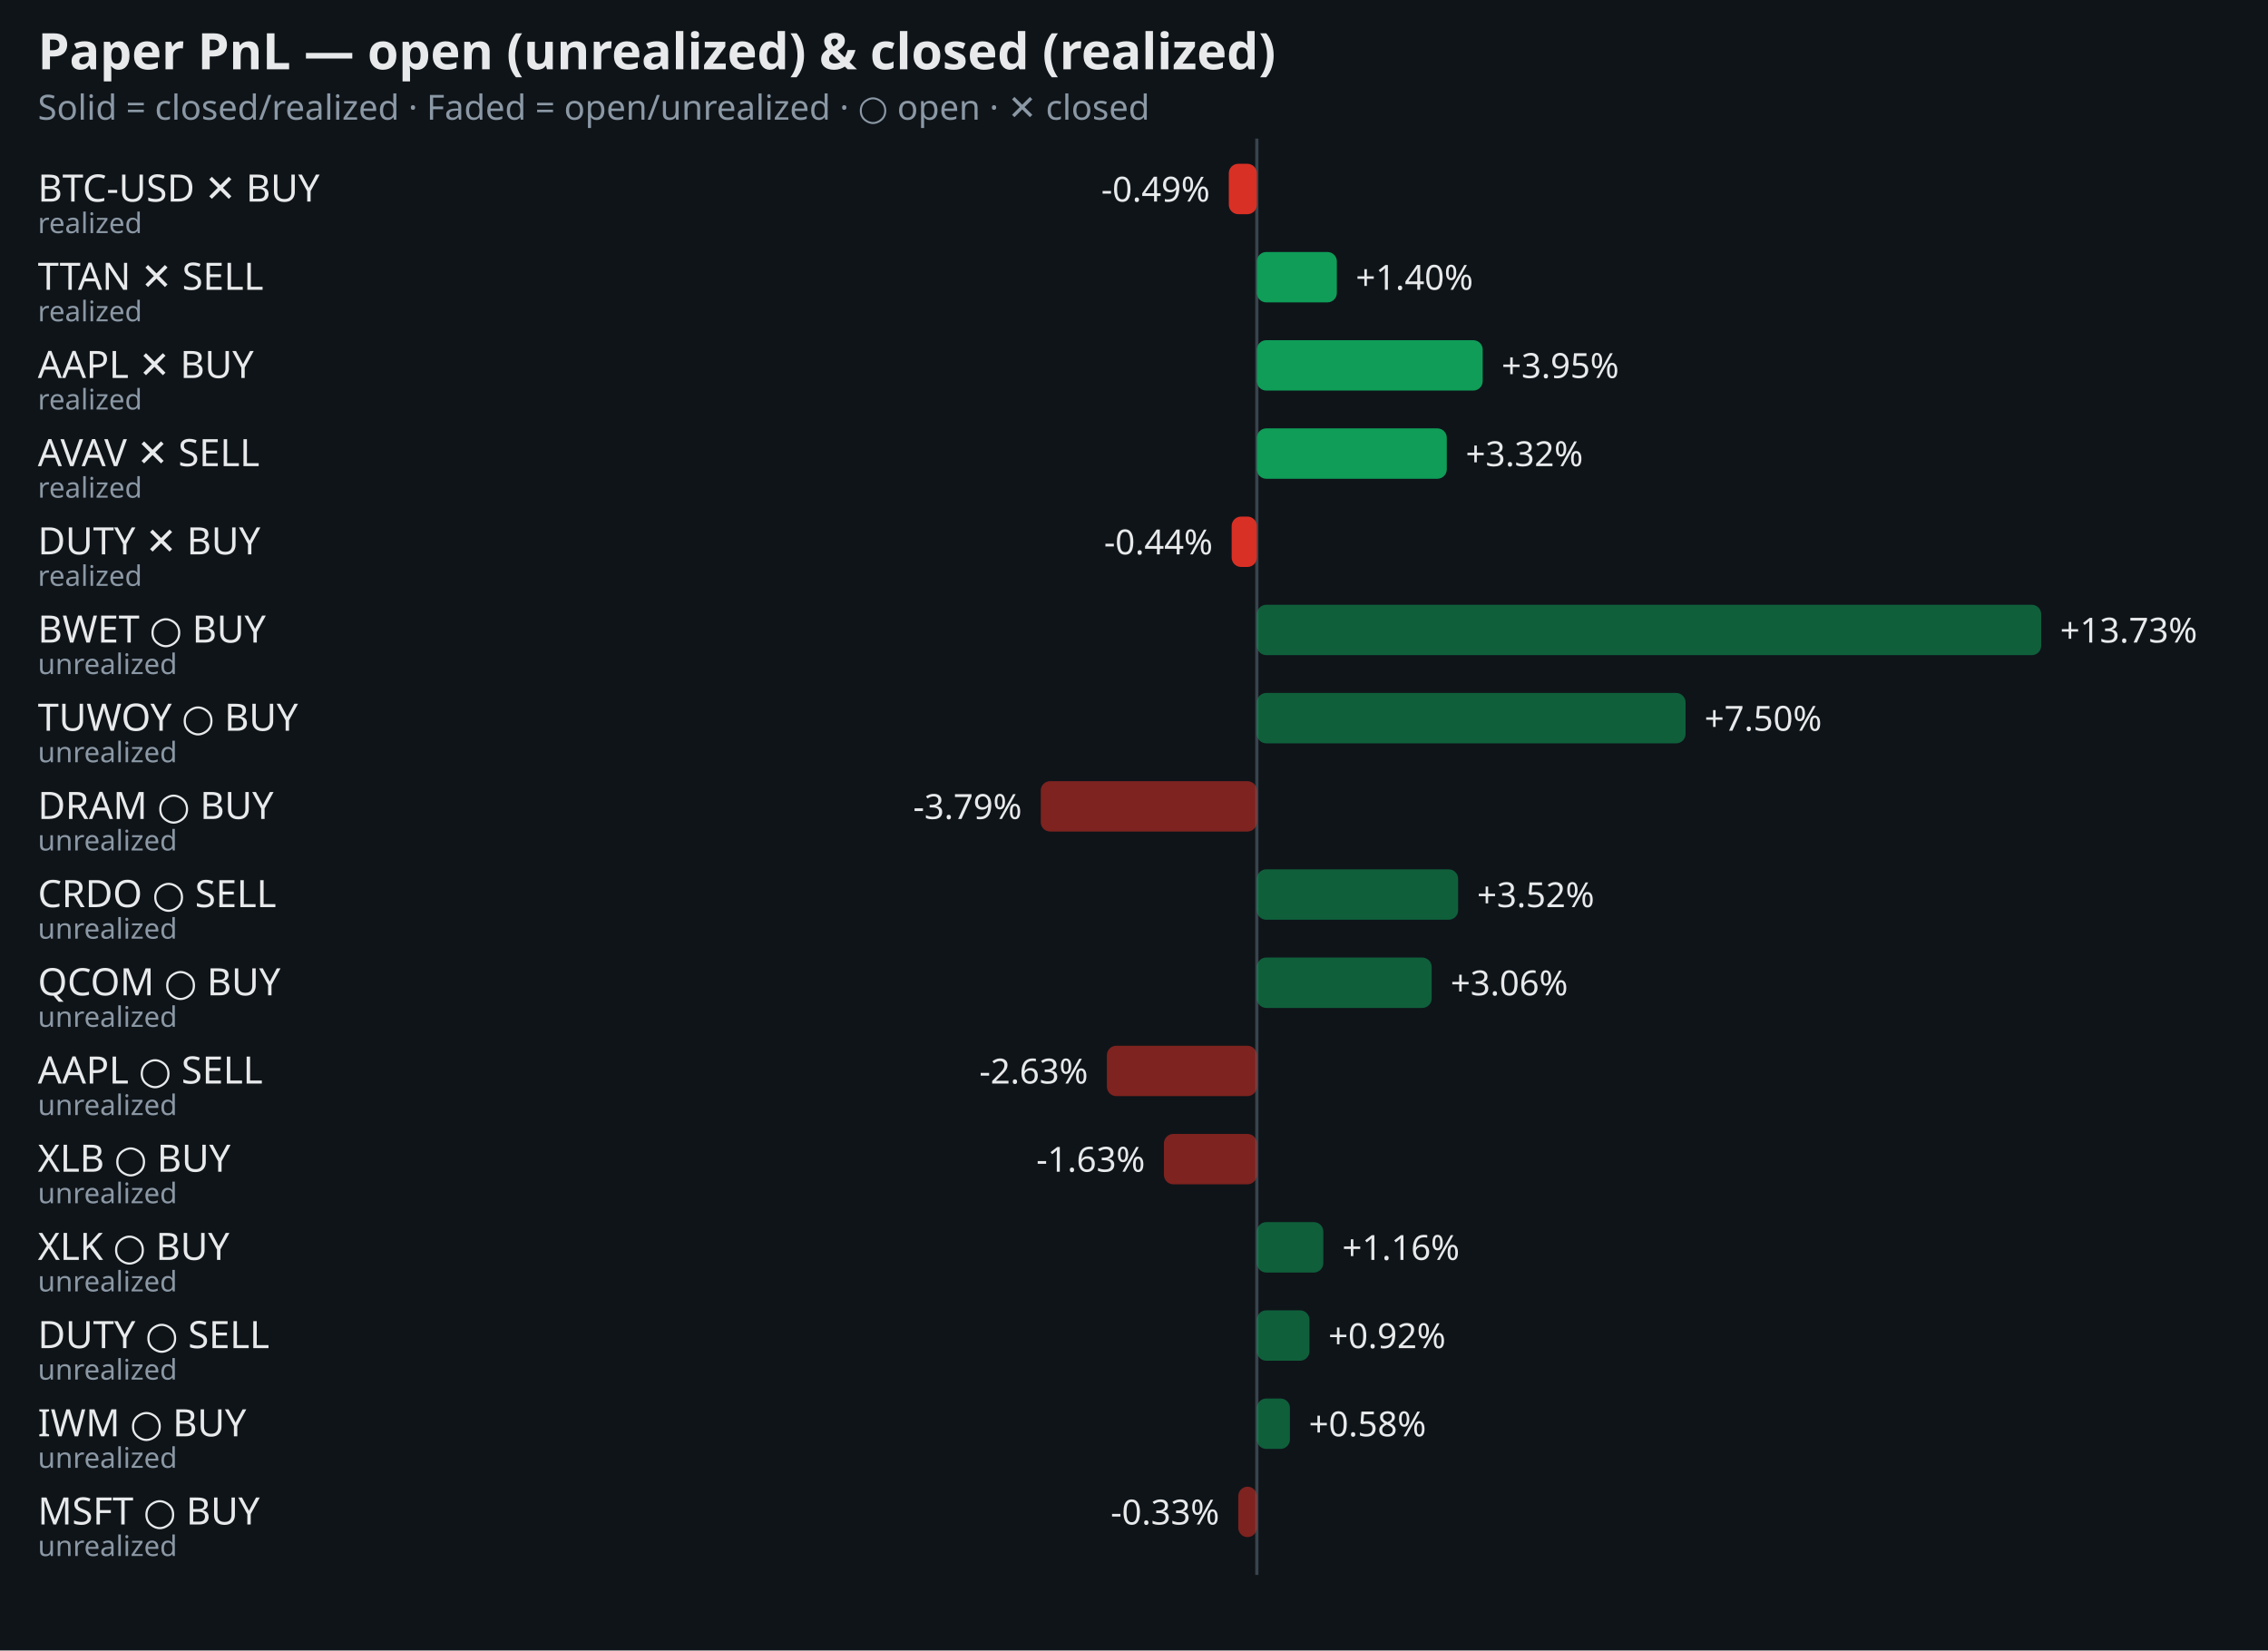
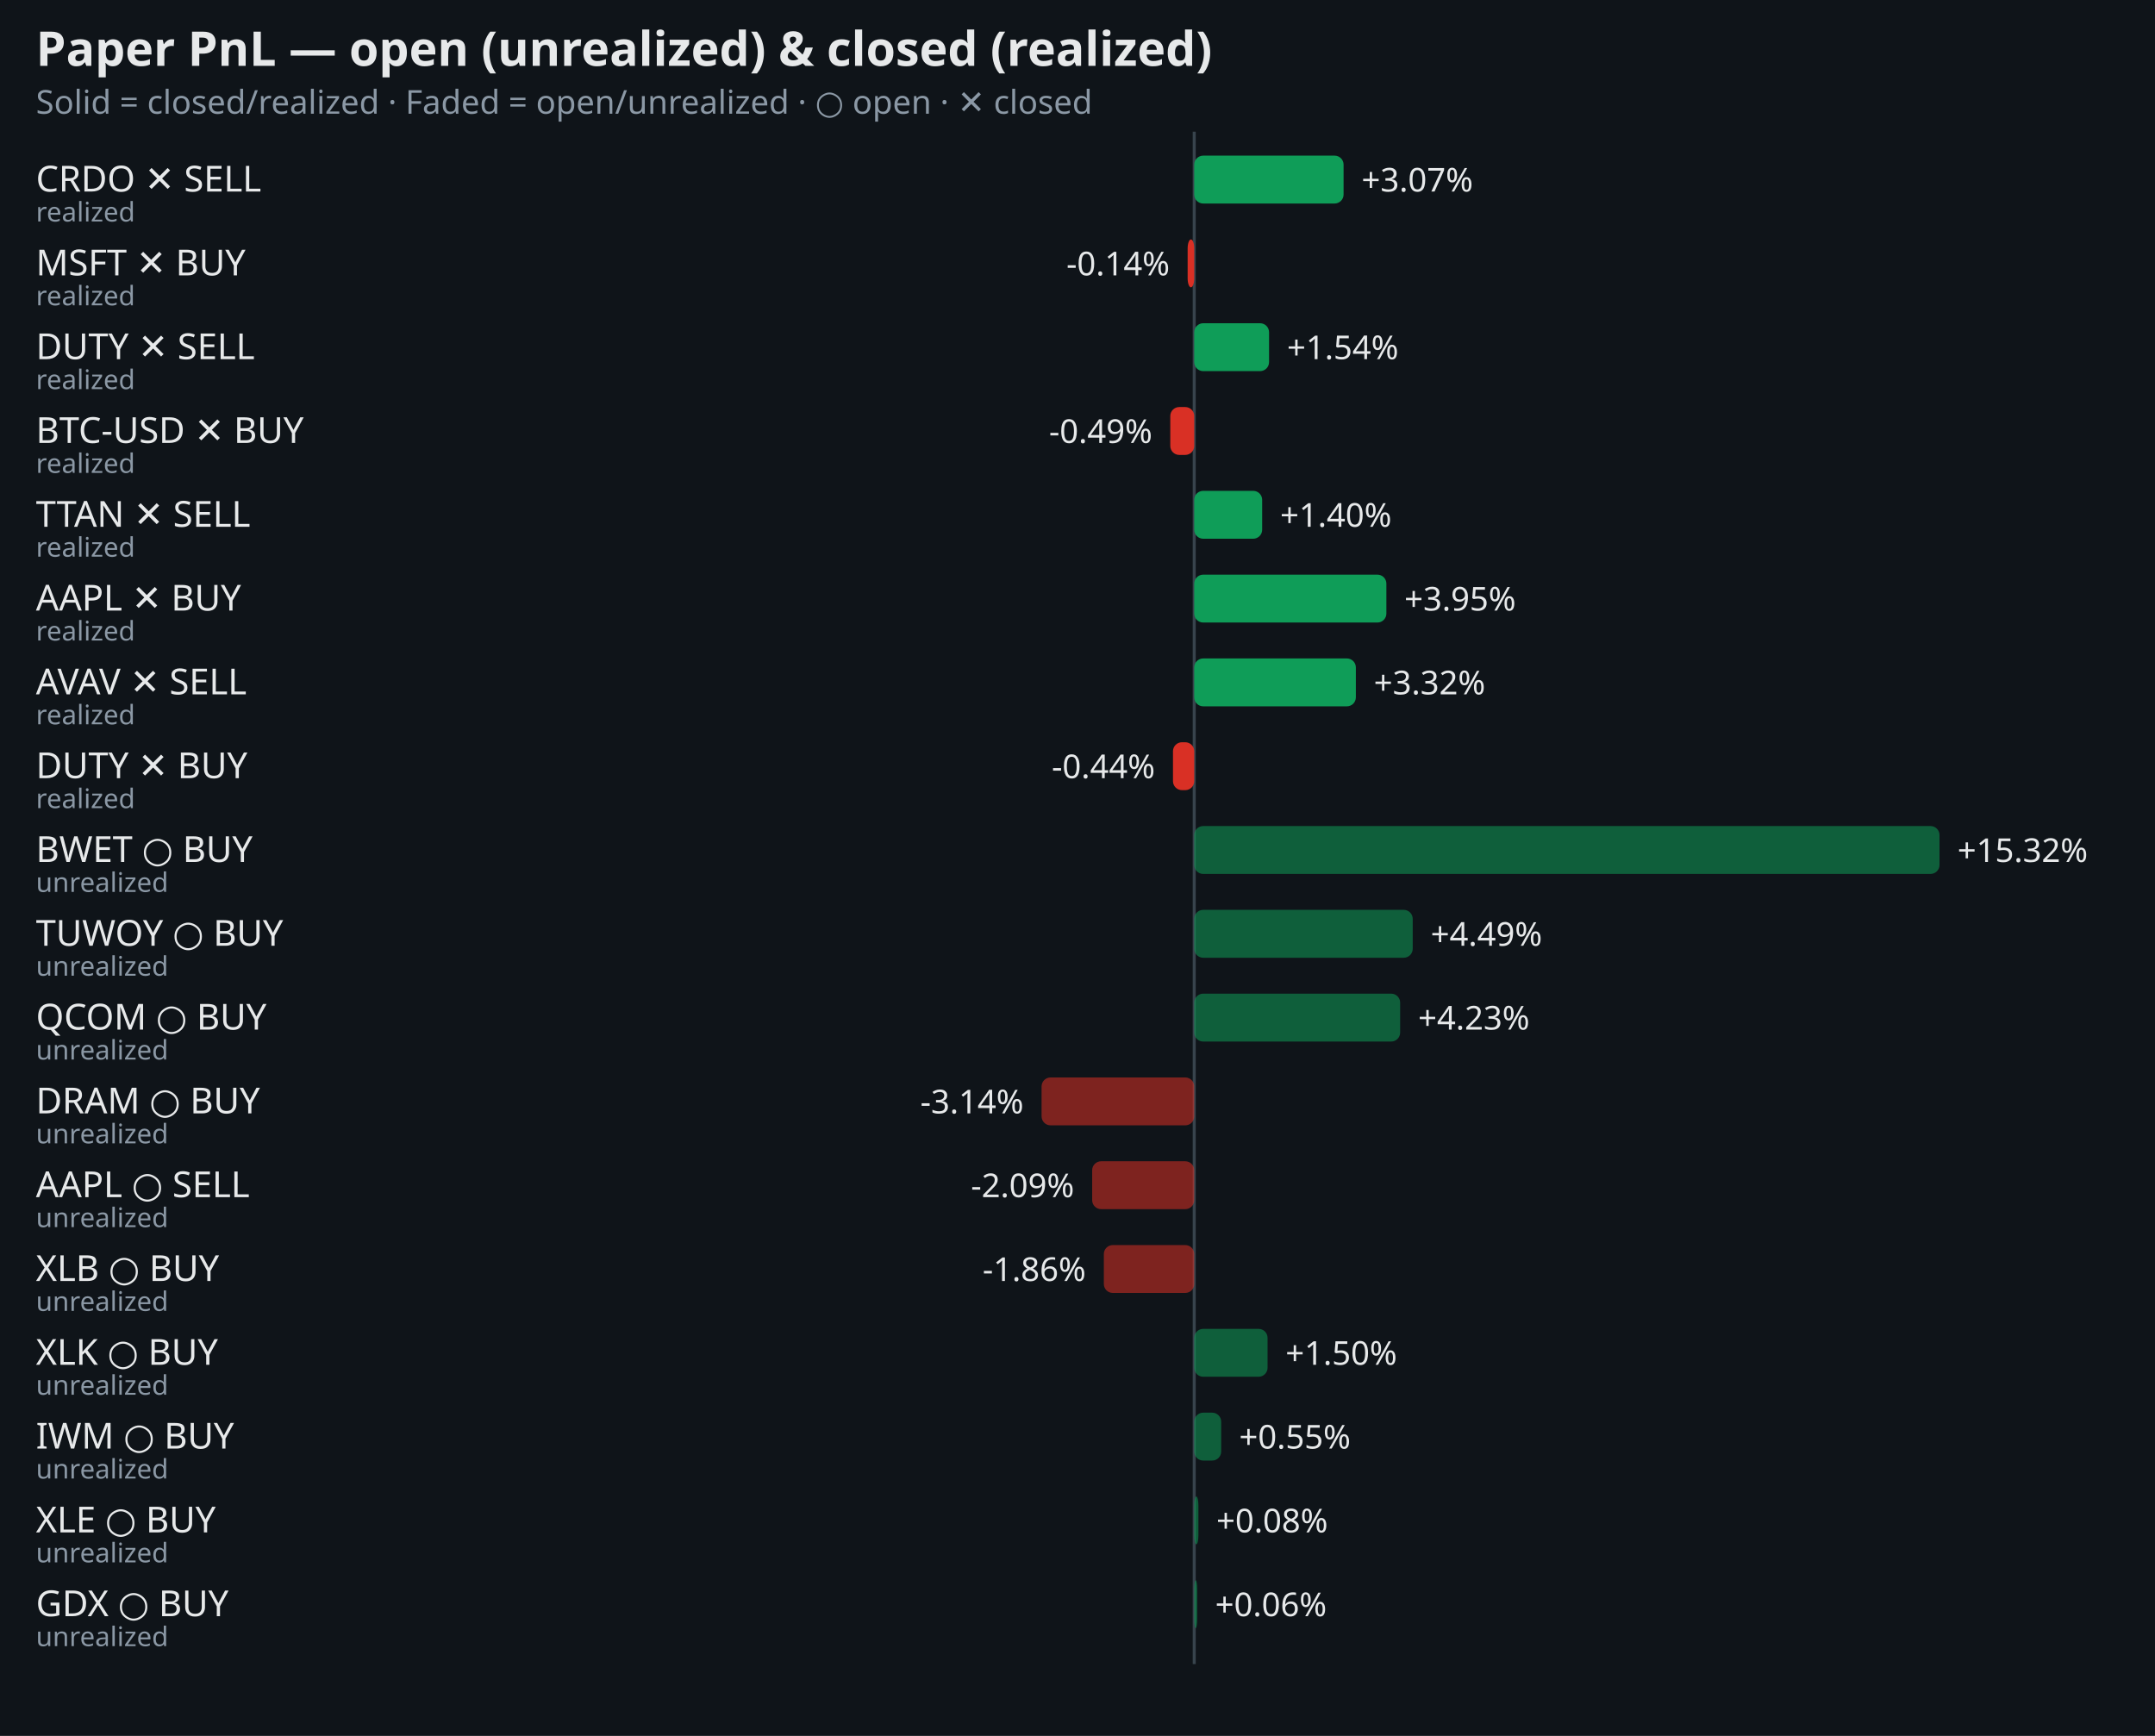
- <svg xmlns="http://www.w3.org/2000/svg" width="720" height="524" viewBox="0 0 720 524">
-   <rect width="720" height="524" fill="#0f1419" />
+ <svg xmlns="http://www.w3.org/2000/svg" width="720" height="580" viewBox="0 0 720 580">
+   <rect width="720" height="580" fill="#0f1419" />
  <text x="12" y="22" fill="#e7e9ea" font-family="ui-sans-serif,system-ui,sans-serif" font-size="16" font-weight="600">Paper PnL — open (unrealized) &amp; closed (realized)</text>
  <text x="12" y="38" fill="#8b98a5" font-family="ui-sans-serif,system-ui,sans-serif" font-size="11">Solid = closed/realized · Faded = open/unrealized · ○ open · ✕ closed</text>
-   <line x1="399" y1="44" x2="399" y2="500" stroke="#38444d" stroke-width="1" />
-   <text x="12" y="64" fill="#e7e9ea" font-family="ui-sans-serif,system-ui,sans-serif" font-size="12">BTC-USD ✕ BUY</text>
+   <line x1="399" y1="44" x2="399" y2="556" stroke="#38444d" stroke-width="1" />
+   <text x="12" y="64" fill="#e7e9ea" font-family="ui-sans-serif,system-ui,sans-serif" font-size="12">CRDO ✕ SELL</text>
  <text x="12" y="74" fill="#8b98a5" font-family="ui-sans-serif,system-ui,sans-serif" font-size="9">realized</text>
-   <rect x="390.1" y="52" width="8.9" height="16" rx="3" fill="#d93025" opacity="1" />
-   <text x="384.1" y="64" text-anchor="end" fill="#e7e9ea" font-family="ui-sans-serif,system-ui,sans-serif" font-size="11">-0.49%</text>
-   <text x="12" y="92" fill="#e7e9ea" font-family="ui-sans-serif,system-ui,sans-serif" font-size="12">TTAN ✕ SELL</text>
+   <rect x="399.0" y="52" width="49.9" height="16" rx="3" fill="#0f9d58" opacity="1" />
+   <text x="454.9" y="64" text-anchor="start" fill="#e7e9ea" font-family="ui-sans-serif,system-ui,sans-serif" font-size="11">+3.07%</text>
+   <text x="12" y="92" fill="#e7e9ea" font-family="ui-sans-serif,system-ui,sans-serif" font-size="12">MSFT ✕ BUY</text>
  <text x="12" y="102" fill="#8b98a5" font-family="ui-sans-serif,system-ui,sans-serif" font-size="9">realized</text>
-   <rect x="399.0" y="80" width="25.4" height="16" rx="3" fill="#0f9d58" opacity="1" />
-   <text x="430.4" y="92" text-anchor="start" fill="#e7e9ea" font-family="ui-sans-serif,system-ui,sans-serif" font-size="11">+1.40%</text>
-   <text x="12" y="120" fill="#e7e9ea" font-family="ui-sans-serif,system-ui,sans-serif" font-size="12">AAPL ✕ BUY</text>
+   <rect x="396.8" y="80" width="2.2" height="16" rx="3" fill="#d93025" opacity="1" />
+   <text x="390.8" y="92" text-anchor="end" fill="#e7e9ea" font-family="ui-sans-serif,system-ui,sans-serif" font-size="11">-0.14%</text>
+   <text x="12" y="120" fill="#e7e9ea" font-family="ui-sans-serif,system-ui,sans-serif" font-size="12">DUTY ✕ SELL</text>
  <text x="12" y="130" fill="#8b98a5" font-family="ui-sans-serif,system-ui,sans-serif" font-size="9">realized</text>
-   <rect x="399.0" y="108" width="71.7" height="16" rx="3" fill="#0f9d58" opacity="1" />
-   <text x="476.7" y="120" text-anchor="start" fill="#e7e9ea" font-family="ui-sans-serif,system-ui,sans-serif" font-size="11">+3.95%</text>
-   <text x="12" y="148" fill="#e7e9ea" font-family="ui-sans-serif,system-ui,sans-serif" font-size="12">AVAV ✕ SELL</text>
+   <rect x="399.0" y="108" width="25.0" height="16" rx="3" fill="#0f9d58" opacity="1" />
+   <text x="430.0" y="120" text-anchor="start" fill="#e7e9ea" font-family="ui-sans-serif,system-ui,sans-serif" font-size="11">+1.54%</text>
+   <text x="12" y="148" fill="#e7e9ea" font-family="ui-sans-serif,system-ui,sans-serif" font-size="12">BTC-USD ✕ BUY</text>
  <text x="12" y="158" fill="#8b98a5" font-family="ui-sans-serif,system-ui,sans-serif" font-size="9">realized</text>
-   <rect x="399.0" y="136" width="60.3" height="16" rx="3" fill="#0f9d58" opacity="1" />
-   <text x="465.3" y="148" text-anchor="start" fill="#e7e9ea" font-family="ui-sans-serif,system-ui,sans-serif" font-size="11">+3.32%</text>
-   <text x="12" y="176" fill="#e7e9ea" font-family="ui-sans-serif,system-ui,sans-serif" font-size="12">DUTY ✕ BUY</text>
+   <rect x="391.0" y="136" width="8.0" height="16" rx="3" fill="#d93025" opacity="1" />
+   <text x="385.0" y="148" text-anchor="end" fill="#e7e9ea" font-family="ui-sans-serif,system-ui,sans-serif" font-size="11">-0.49%</text>
+   <text x="12" y="176" fill="#e7e9ea" font-family="ui-sans-serif,system-ui,sans-serif" font-size="12">TTAN ✕ SELL</text>
  <text x="12" y="186" fill="#8b98a5" font-family="ui-sans-serif,system-ui,sans-serif" font-size="9">realized</text>
-   <rect x="391.0" y="164" width="8.0" height="16" rx="3" fill="#d93025" opacity="1" />
-   <text x="385.0" y="176" text-anchor="end" fill="#e7e9ea" font-family="ui-sans-serif,system-ui,sans-serif" font-size="11">-0.44%</text>
-   <text x="12" y="204" fill="#e7e9ea" font-family="ui-sans-serif,system-ui,sans-serif" font-size="12">BWET ○ BUY</text>
-   <text x="12" y="214" fill="#8b98a5" font-family="ui-sans-serif,system-ui,sans-serif" font-size="9">unrealized</text>
-   <rect x="399.0" y="192" width="249.0" height="16" rx="3" fill="#0f9d58" opacity="0.55" />
-   <text x="654.0" y="204" text-anchor="start" fill="#e7e9ea" font-family="ui-sans-serif,system-ui,sans-serif" font-size="11">+13.73%</text>
-   <text x="12" y="232" fill="#e7e9ea" font-family="ui-sans-serif,system-ui,sans-serif" font-size="12">TUWOY ○ BUY</text>
-   <text x="12" y="242" fill="#8b98a5" font-family="ui-sans-serif,system-ui,sans-serif" font-size="9">unrealized</text>
-   <rect x="399.0" y="220" width="136.1" height="16" rx="3" fill="#0f9d58" opacity="0.55" />
-   <text x="541.1" y="232" text-anchor="start" fill="#e7e9ea" font-family="ui-sans-serif,system-ui,sans-serif" font-size="11">+7.50%</text>
-   <text x="12" y="260" fill="#e7e9ea" font-family="ui-sans-serif,system-ui,sans-serif" font-size="12">DRAM ○ BUY</text>
-   <text x="12" y="270" fill="#8b98a5" font-family="ui-sans-serif,system-ui,sans-serif" font-size="9">unrealized</text>
-   <rect x="330.4" y="248" width="68.6" height="16" rx="3" fill="#d93025" opacity="0.55" />
-   <text x="324.4" y="260" text-anchor="end" fill="#e7e9ea" font-family="ui-sans-serif,system-ui,sans-serif" font-size="11">-3.79%</text>
-   <text x="12" y="288" fill="#e7e9ea" font-family="ui-sans-serif,system-ui,sans-serif" font-size="12">CRDO ○ SELL</text>
+   <rect x="399.0" y="164" width="22.7" height="16" rx="3" fill="#0f9d58" opacity="1" />
+   <text x="427.7" y="176" text-anchor="start" fill="#e7e9ea" font-family="ui-sans-serif,system-ui,sans-serif" font-size="11">+1.40%</text>
+   <text x="12" y="204" fill="#e7e9ea" font-family="ui-sans-serif,system-ui,sans-serif" font-size="12">AAPL ✕ BUY</text>
+   <text x="12" y="214" fill="#8b98a5" font-family="ui-sans-serif,system-ui,sans-serif" font-size="9">realized</text>
+   <rect x="399.0" y="192" width="64.2" height="16" rx="3" fill="#0f9d58" opacity="1" />
+   <text x="469.2" y="204" text-anchor="start" fill="#e7e9ea" font-family="ui-sans-serif,system-ui,sans-serif" font-size="11">+3.95%</text>
+   <text x="12" y="232" fill="#e7e9ea" font-family="ui-sans-serif,system-ui,sans-serif" font-size="12">AVAV ✕ SELL</text>
+   <text x="12" y="242" fill="#8b98a5" font-family="ui-sans-serif,system-ui,sans-serif" font-size="9">realized</text>
+   <rect x="399.0" y="220" width="54.0" height="16" rx="3" fill="#0f9d58" opacity="1" />
+   <text x="459.0" y="232" text-anchor="start" fill="#e7e9ea" font-family="ui-sans-serif,system-ui,sans-serif" font-size="11">+3.32%</text>
+   <text x="12" y="260" fill="#e7e9ea" font-family="ui-sans-serif,system-ui,sans-serif" font-size="12">DUTY ✕ BUY</text>
+   <text x="12" y="270" fill="#8b98a5" font-family="ui-sans-serif,system-ui,sans-serif" font-size="9">realized</text>
+   <rect x="391.9" y="248" width="7.1" height="16" rx="3" fill="#d93025" opacity="1" />
+   <text x="385.9" y="260" text-anchor="end" fill="#e7e9ea" font-family="ui-sans-serif,system-ui,sans-serif" font-size="11">-0.44%</text>
+   <text x="12" y="288" fill="#e7e9ea" font-family="ui-sans-serif,system-ui,sans-serif" font-size="12">BWET ○ BUY</text>
  <text x="12" y="298" fill="#8b98a5" font-family="ui-sans-serif,system-ui,sans-serif" font-size="9">unrealized</text>
-   <rect x="399.0" y="276" width="63.9" height="16" rx="3" fill="#0f9d58" opacity="0.55" />
-   <text x="468.9" y="288" text-anchor="start" fill="#e7e9ea" font-family="ui-sans-serif,system-ui,sans-serif" font-size="11">+3.52%</text>
-   <text x="12" y="316" fill="#e7e9ea" font-family="ui-sans-serif,system-ui,sans-serif" font-size="12">QCOM ○ BUY</text>
+   <rect x="399.0" y="276" width="249.0" height="16" rx="3" fill="#0f9d58" opacity="0.55" />
+   <text x="654.0" y="288" text-anchor="start" fill="#e7e9ea" font-family="ui-sans-serif,system-ui,sans-serif" font-size="11">+15.32%</text>
+   <text x="12" y="316" fill="#e7e9ea" font-family="ui-sans-serif,system-ui,sans-serif" font-size="12">TUWOY ○ BUY</text>
  <text x="12" y="326" fill="#8b98a5" font-family="ui-sans-serif,system-ui,sans-serif" font-size="9">unrealized</text>
-   <rect x="399.0" y="304" width="55.5" height="16" rx="3" fill="#0f9d58" opacity="0.55" />
-   <text x="460.5" y="316" text-anchor="start" fill="#e7e9ea" font-family="ui-sans-serif,system-ui,sans-serif" font-size="11">+3.06%</text>
-   <text x="12" y="344" fill="#e7e9ea" font-family="ui-sans-serif,system-ui,sans-serif" font-size="12">AAPL ○ SELL</text>
+   <rect x="399.0" y="304" width="73.0" height="16" rx="3" fill="#0f9d58" opacity="0.55" />
+   <text x="478.0" y="316" text-anchor="start" fill="#e7e9ea" font-family="ui-sans-serif,system-ui,sans-serif" font-size="11">+4.49%</text>
+   <text x="12" y="344" fill="#e7e9ea" font-family="ui-sans-serif,system-ui,sans-serif" font-size="12">QCOM ○ BUY</text>
  <text x="12" y="354" fill="#8b98a5" font-family="ui-sans-serif,system-ui,sans-serif" font-size="9">unrealized</text>
-   <rect x="351.4" y="332" width="47.6" height="16" rx="3" fill="#d93025" opacity="0.55" />
-   <text x="345.4" y="344" text-anchor="end" fill="#e7e9ea" font-family="ui-sans-serif,system-ui,sans-serif" font-size="11">-2.63%</text>
-   <text x="12" y="372" fill="#e7e9ea" font-family="ui-sans-serif,system-ui,sans-serif" font-size="12">XLB ○ BUY</text>
+   <rect x="399.0" y="332" width="68.8" height="16" rx="3" fill="#0f9d58" opacity="0.55" />
+   <text x="473.8" y="344" text-anchor="start" fill="#e7e9ea" font-family="ui-sans-serif,system-ui,sans-serif" font-size="11">+4.23%</text>
+   <text x="12" y="372" fill="#e7e9ea" font-family="ui-sans-serif,system-ui,sans-serif" font-size="12">DRAM ○ BUY</text>
  <text x="12" y="382" fill="#8b98a5" font-family="ui-sans-serif,system-ui,sans-serif" font-size="9">unrealized</text>
-   <rect x="369.5" y="360" width="29.5" height="16" rx="3" fill="#d93025" opacity="0.55" />
-   <text x="363.5" y="372" text-anchor="end" fill="#e7e9ea" font-family="ui-sans-serif,system-ui,sans-serif" font-size="11">-1.63%</text>
-   <text x="12" y="400" fill="#e7e9ea" font-family="ui-sans-serif,system-ui,sans-serif" font-size="12">XLK ○ BUY</text>
+   <rect x="348.0" y="360" width="51.0" height="16" rx="3" fill="#d93025" opacity="0.55" />
+   <text x="342.0" y="372" text-anchor="end" fill="#e7e9ea" font-family="ui-sans-serif,system-ui,sans-serif" font-size="11">-3.14%</text>
+   <text x="12" y="400" fill="#e7e9ea" font-family="ui-sans-serif,system-ui,sans-serif" font-size="12">AAPL ○ SELL</text>
  <text x="12" y="410" fill="#8b98a5" font-family="ui-sans-serif,system-ui,sans-serif" font-size="9">unrealized</text>
-   <rect x="399.0" y="388" width="21.1" height="16" rx="3" fill="#0f9d58" opacity="0.55" />
-   <text x="426.1" y="400" text-anchor="start" fill="#e7e9ea" font-family="ui-sans-serif,system-ui,sans-serif" font-size="11">+1.16%</text>
-   <text x="12" y="428" fill="#e7e9ea" font-family="ui-sans-serif,system-ui,sans-serif" font-size="12">DUTY ○ SELL</text>
+   <rect x="364.9" y="388" width="34.1" height="16" rx="3" fill="#d93025" opacity="0.55" />
+   <text x="358.9" y="400" text-anchor="end" fill="#e7e9ea" font-family="ui-sans-serif,system-ui,sans-serif" font-size="11">-2.09%</text>
+   <text x="12" y="428" fill="#e7e9ea" font-family="ui-sans-serif,system-ui,sans-serif" font-size="12">XLB ○ BUY</text>
  <text x="12" y="438" fill="#8b98a5" font-family="ui-sans-serif,system-ui,sans-serif" font-size="9">unrealized</text>
-   <rect x="399.0" y="416" width="16.7" height="16" rx="3" fill="#0f9d58" opacity="0.55" />
-   <text x="421.7" y="428" text-anchor="start" fill="#e7e9ea" font-family="ui-sans-serif,system-ui,sans-serif" font-size="11">+0.92%</text>
-   <text x="12" y="456" fill="#e7e9ea" font-family="ui-sans-serif,system-ui,sans-serif" font-size="12">IWM ○ BUY</text>
+   <rect x="368.8" y="416" width="30.2" height="16" rx="3" fill="#d93025" opacity="0.55" />
+   <text x="362.8" y="428" text-anchor="end" fill="#e7e9ea" font-family="ui-sans-serif,system-ui,sans-serif" font-size="11">-1.86%</text>
+   <text x="12" y="456" fill="#e7e9ea" font-family="ui-sans-serif,system-ui,sans-serif" font-size="12">XLK ○ BUY</text>
  <text x="12" y="466" fill="#8b98a5" font-family="ui-sans-serif,system-ui,sans-serif" font-size="9">unrealized</text>
-   <rect x="399.0" y="444" width="10.5" height="16" rx="3" fill="#0f9d58" opacity="0.55" />
-   <text x="415.5" y="456" text-anchor="start" fill="#e7e9ea" font-family="ui-sans-serif,system-ui,sans-serif" font-size="11">+0.58%</text>
-   <text x="12" y="484" fill="#e7e9ea" font-family="ui-sans-serif,system-ui,sans-serif" font-size="12">MSFT ○ BUY</text>
+   <rect x="399.0" y="444" width="24.5" height="16" rx="3" fill="#0f9d58" opacity="0.55" />
+   <text x="429.5" y="456" text-anchor="start" fill="#e7e9ea" font-family="ui-sans-serif,system-ui,sans-serif" font-size="11">+1.50%</text>
+   <text x="12" y="484" fill="#e7e9ea" font-family="ui-sans-serif,system-ui,sans-serif" font-size="12">IWM ○ BUY</text>
  <text x="12" y="494" fill="#8b98a5" font-family="ui-sans-serif,system-ui,sans-serif" font-size="9">unrealized</text>
-   <rect x="393.1" y="472" width="5.9" height="16" rx="3" fill="#d93025" opacity="0.55" />
-   <text x="387.1" y="484" text-anchor="end" fill="#e7e9ea" font-family="ui-sans-serif,system-ui,sans-serif" font-size="11">-0.33%</text>
+   <rect x="399.0" y="472" width="9.0" height="16" rx="3" fill="#0f9d58" opacity="0.55" />
+   <text x="414.0" y="484" text-anchor="start" fill="#e7e9ea" font-family="ui-sans-serif,system-ui,sans-serif" font-size="11">+0.55%</text>
+   <text x="12" y="512" fill="#e7e9ea" font-family="ui-sans-serif,system-ui,sans-serif" font-size="12">XLE ○ BUY</text>
+   <text x="12" y="522" fill="#8b98a5" font-family="ui-sans-serif,system-ui,sans-serif" font-size="9">unrealized</text>
+   <rect x="399.0" y="500" width="1.4" height="16" rx="3" fill="#0f9d58" opacity="0.55" />
+   <text x="406.4" y="512" text-anchor="start" fill="#e7e9ea" font-family="ui-sans-serif,system-ui,sans-serif" font-size="11">+0.08%</text>
+   <text x="12" y="540" fill="#e7e9ea" font-family="ui-sans-serif,system-ui,sans-serif" font-size="12">GDX ○ BUY</text>
+   <text x="12" y="550" fill="#8b98a5" font-family="ui-sans-serif,system-ui,sans-serif" font-size="9">unrealized</text>
+   <rect x="399.0" y="528" width="1.0" height="16" rx="3" fill="#0f9d58" opacity="0.55" />
+   <text x="406.0" y="540" text-anchor="start" fill="#e7e9ea" font-family="ui-sans-serif,system-ui,sans-serif" font-size="11">+0.06%</text>
</svg>
